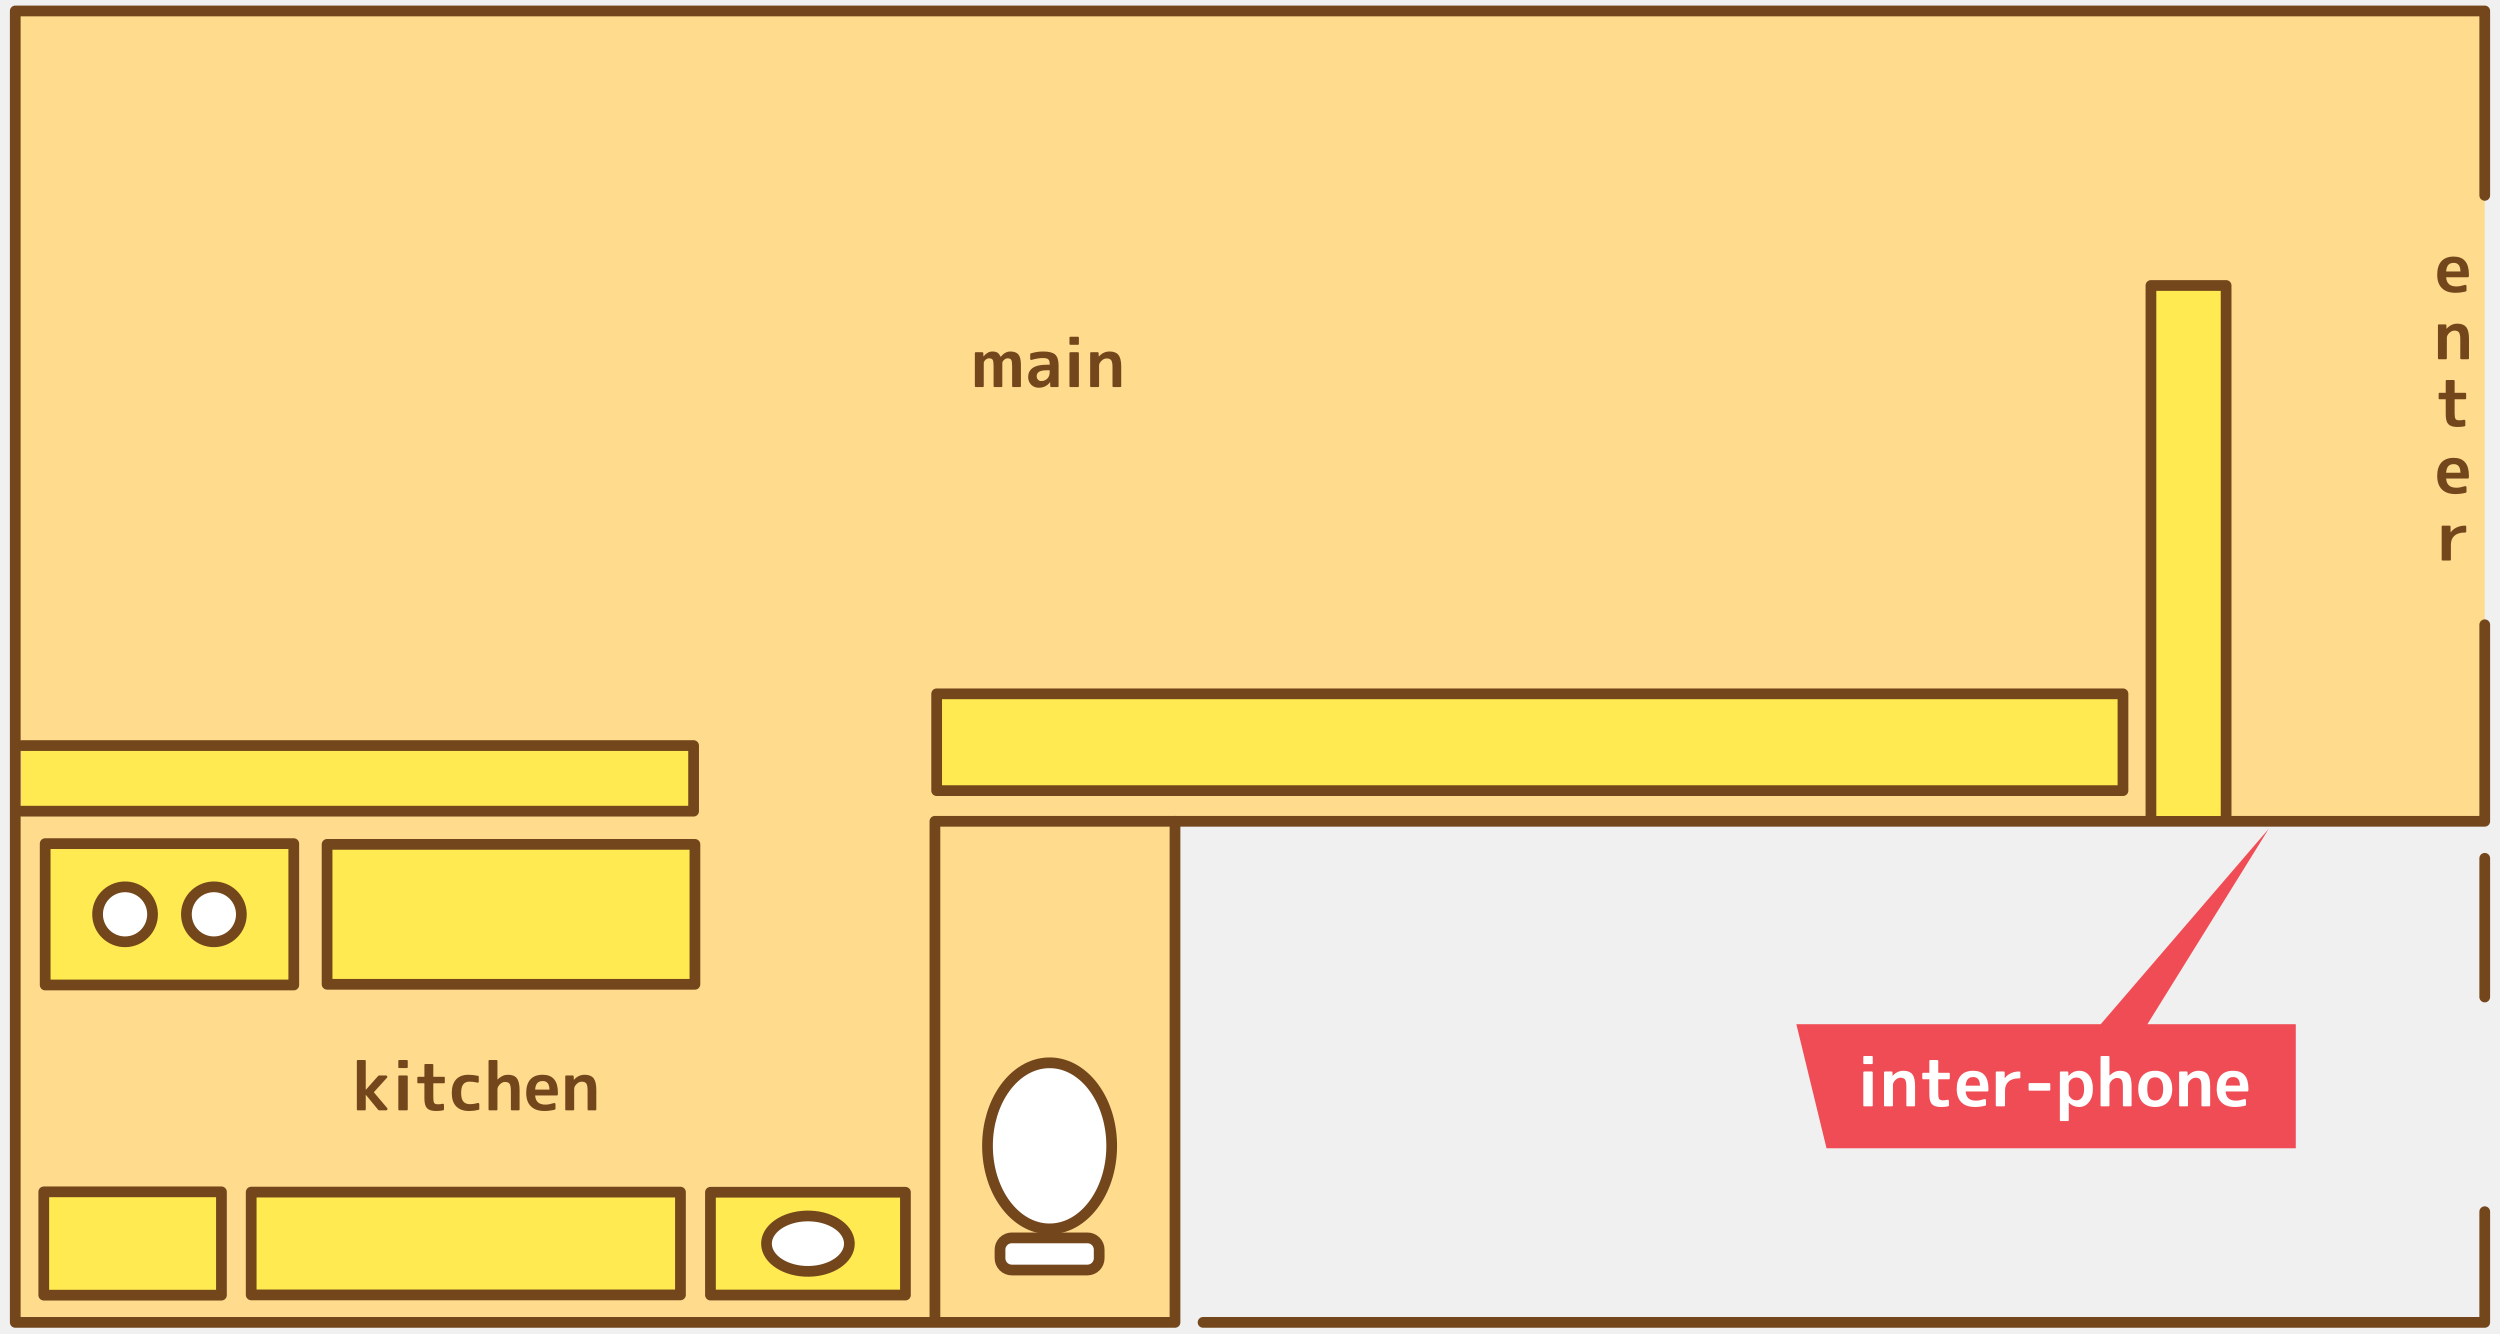
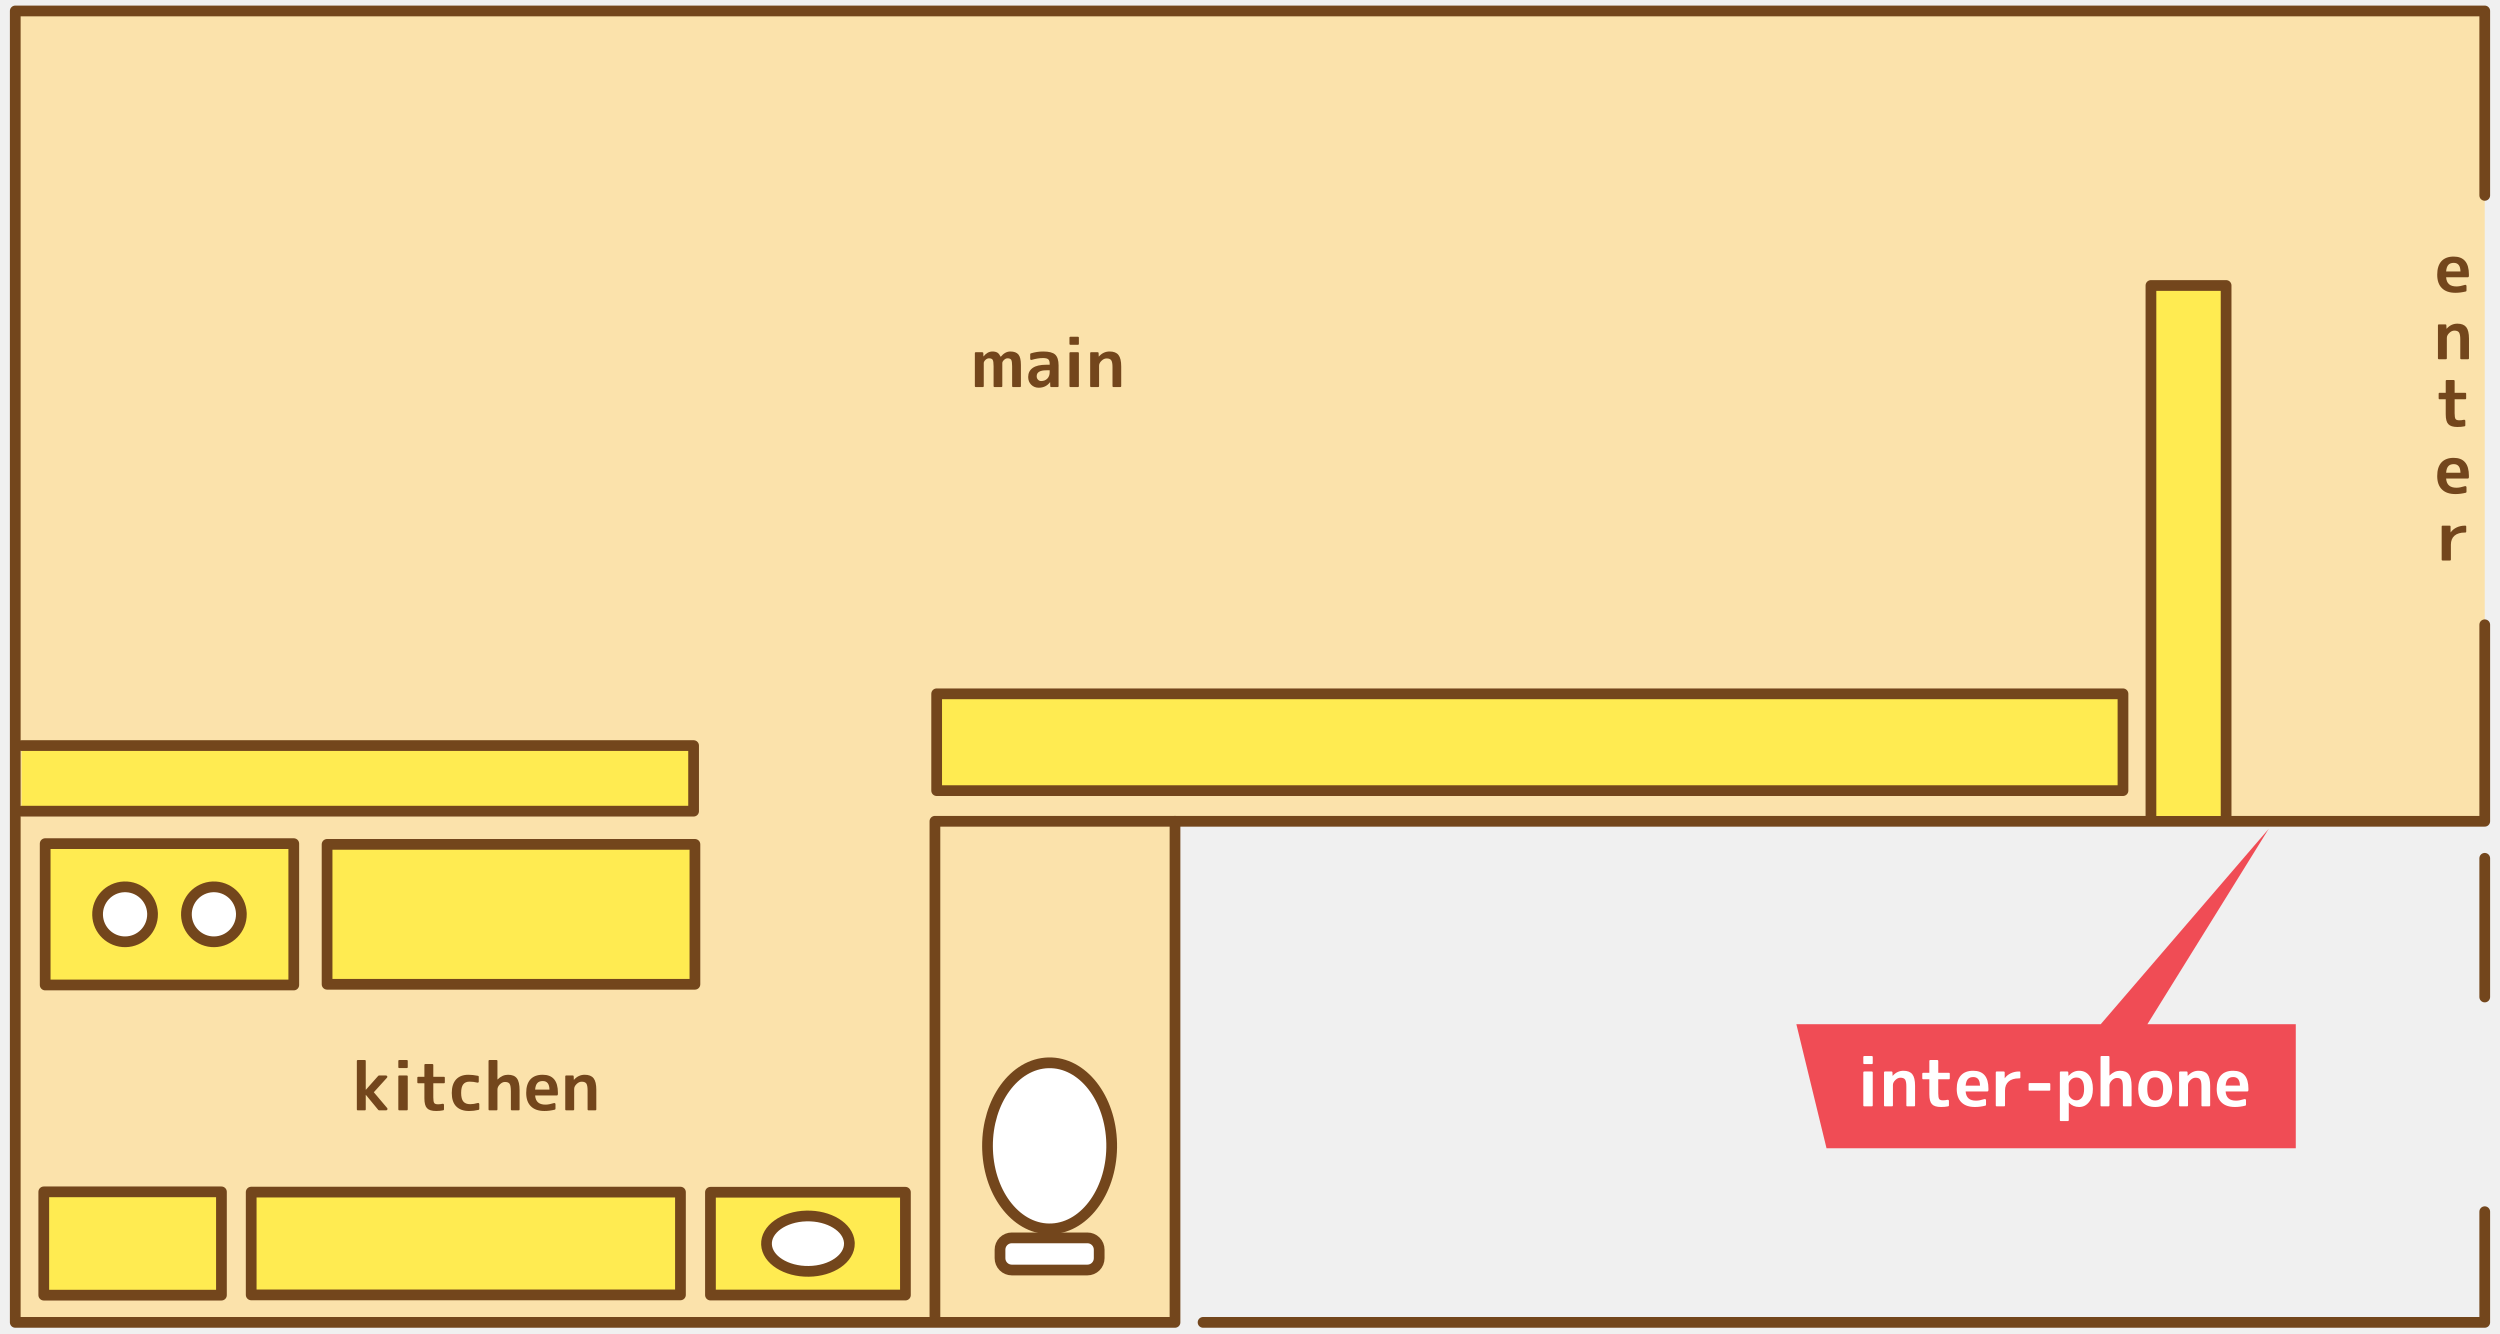
<svg xmlns="http://www.w3.org/2000/svg" viewBox="0 0 600 320" version="1.1" id="svg28" height="100%" width="100%">
  <defs id="defs32" />
-   <path style="fill:#ffdb8e;fill-opacity:1;stroke:#73461c;stroke-width:2.576;stroke-linecap:round;stroke-linejoin:round;stroke-opacity:1" d="M 596.338,46.891 V 2.63 H 3.662 V 317.37 H 282.001 V 197.105 h 314.338 v -47.164" id="path8" />
+   <path style="fill:#ffdb8e;fill-opacity:0.706;stroke:#73461c;stroke-width:2.576;stroke-linecap:round;stroke-linejoin:round;stroke-opacity:1" d="M 596.338,46.891 V 2.63 H 3.662 V 317.37 H 282.001 V 197.105 h 314.338 v -47.164" id="path8" />
  <path style="fill:#ffeb51;fill-opacity:1;stroke:#73461c;stroke-width:2.576;stroke-linecap:round;stroke-linejoin:round;stroke-opacity:1" d="m 78.5,202.648 h 88.281 v 33.577 H 78.5 Z" id="path4517" />
  <path style="fill:#ffeb51;fill-opacity:1;stroke:#73461c;stroke-width:2.576;stroke-linecap:round;stroke-linejoin:round;stroke-opacity:1" d="M 60.287,286.109 H 163.309 v 24.663 H 60.287 Z" id="path4507" />
  <path style="fill:#ffeb51;fill-opacity:1;stroke:#73461c;stroke-width:2.576;stroke-linecap:round;stroke-linejoin:round;stroke-opacity:1" d="m 10.506,286.047 h 42.639 v 24.787 H 10.506 Z" id="path4499" />
  <path style="fill:#ffeb51;fill-opacity:1;stroke:#73461c;stroke-width:2.576;stroke-linecap:round;stroke-linejoin:round;stroke-opacity:1" d="m 170.509,286.143 h 46.791 v 24.669 h -46.791 z" id="path12" />
  <path style="fill:#ffeb51;fill-opacity:1;stroke:#73461c;stroke-width:2.576;stroke-linecap:round;stroke-linejoin:round;stroke-opacity:1" d="m 10.842,202.475 h 59.664 v 33.922 H 10.842 Z" id="path4519" />
  <path style="fill:#ffeb51;fill-opacity:1;stroke:#73461c;stroke-width:2.576;stroke-linecap:round;stroke-linejoin:round;stroke-opacity:1" d="M 5.182,178.941 H 166.463 v 15.741 H 5.182" id="path4521" />
  <path style="fill:#ffeb51;fill-opacity:1;stroke:#73461c;stroke-width:2.576;stroke-linecap:round;stroke-linejoin:round;stroke-miterlimit:4;stroke-dasharray:none;stroke-opacity:1" d="M 224.798,166.513 H 509.514 V 189.752 H 224.798 Z" id="path4505" />
  <path style="fill:#ffeb51;fill-opacity:1;stroke:#73461c;stroke-width:2.576;stroke-linecap:round;stroke-linejoin:round;stroke-opacity:1" d="M 516.226,195.822 V 68.516 H 534.265 V 195.822" id="path14" />
  <path id="path4561" style="fill:#73461c;fill-opacity:1;stroke:none;stroke-width:2.576" d="m 235.741,84.531 q 0.094,0 0.173,0.063 0.079,0.063 0.079,0.157 l 0.031,0.786 h 0.032 q 0.927,-1.179 2.138,-1.179 0.724,0 1.195,0.283 0.409,0.252 0.77,0.975 h 0.032 q 1.022,-1.258 2.295,-1.258 1.321,0 1.934,0.723 0.598,0.708 0.598,2.501 v 5.079 q 0,0.236 -0.236,0.236 h -1.635 q -0.236,0 -0.236,-0.236 v -4.749 q 0,-1.179 -0.22,-1.556 -0.236,-0.362 -0.88,-0.362 -0.425,0 -0.833,0.378 -0.425,0.393 -0.425,0.77 v 5.519 q 0,0.236 -0.236,0.236 h -1.604 q -0.252,0 -0.252,-0.236 v -4.749 q 0,-1.195 -0.22,-1.556 -0.22,-0.362 -0.88,-0.362 -0.441,0 -0.849,0.378 -0.409,0.393 -0.409,0.77 v 5.519 q 0,0.236 -0.252,0.236 h -1.651 q -0.235,0 -0.235,-0.236 v -7.894 q 0,-0.236 0.235,-0.236 h 1.541 z m 14.607,-0.173 q 2.092,0 2.894,0.739 0.818,0.771 0.818,2.595 v 4.969 q 0,0.236 -0.236,0.236 h -1.525 q -0.236,0 -0.236,-0.236 l -0.031,-0.927 h -0.032 q -0.991,1.321 -2.705,1.321 -1.085,0 -1.808,-0.723 -0.724,-0.724 -0.724,-1.856 0,-1.4 1.085,-2.17 1.054,-0.77 3.271,-0.77 h 0.801 v -0.267 q 0,-0.756 -0.361,-1.054 -0.362,-0.283 -1.259,-0.283 -0.597,0 -1.274,0.11 -0.676,0.111 -1.431,0.331 -0.142,0.047 -0.252,-0.032 -0.094,-0.078 -0.094,-0.22 v -1.116 q 0,-0.157 0.173,-0.204 1.462,-0.441 2.924,-0.441 z m 0.77,4.514 q -2.311,0 -2.311,1.414 0,0.535 0.314,0.833 0.283,0.331 0.755,0.331 0.912,0 1.478,-0.581 0.567,-0.567 0.567,-1.557 v -0.441 h -0.803 z m 5.551,-4.105 q 0,-0.235 0.252,-0.235 h 1.76 q 0.252,0 0.252,0.235 v 7.894 q 0,0.236 -0.252,0.236 h -1.76 q -0.252,0 -0.252,-0.236 z m 0,-3.711 q 0,-0.236 0.252,-0.236 h 1.76 q 0.252,0 0.252,0.236 v 1.462 q 0,0.235 -0.252,0.235 h -1.76 q -0.252,0 -0.252,-0.235 z m 6.745,3.475 q 0.252,0 0.252,0.235 l 0.032,0.802 h 0.031 q 1.07,-1.211 2.579,-1.211 1.462,0 2.123,0.833 0.661,0.834 0.661,2.768 v 4.702 q 0,0.236 -0.252,0.236 h -1.603 q -0.236,0 -0.236,-0.236 v -4.544 q 0,-1.211 -0.314,-1.666 -0.314,-0.425 -1.101,-0.425 -0.66,0 -1.226,0.567 -0.582,0.55 -0.582,1.194 v 4.875 q 0,0.236 -0.252,0.236 h -1.651 q -0.236,0 -0.236,-0.236 v -7.894 q 0,-0.235 0.236,-0.235 z" />
  <path id="path4543" style="fill:#73461c;fill-opacity:1;stroke:none;stroke-width:2.576" d="m 87.781,261.543 h 0.031 l 2.988,-3.365 q 0.078,-0.063 0.172,-0.063 h 1.636 q 0.252,0 0.331,0.189 0.094,0.189 -0.079,0.362 l -3.145,3.475 3.207,3.79 q 0.142,0.173 0.047,0.361 -0.078,0.189 -0.314,0.189 h -1.683 q -0.077,0 -0.172,-0.078 l -2.988,-3.632 h -0.031 v 3.475 q 0,0.236 -0.236,0.236 H 85.879 q -0.237,0 -0.237,-0.236 v -11.604 q 0,-0.236 0.236,-0.236 h 1.667 q 0.236,0 0.236,0.236 z m 7.815,-3.193 q 0,-0.235 0.252,-0.235 h 1.76 q 0.252,0 0.252,0.236 v 7.894 q 0,0.235 -0.252,0.235 h -1.76 q -0.252,0 -0.252,-0.235 v -7.894 z m 0,-3.71 q 0,-0.236 0.252,-0.236 h 1.76 q 0.252,0 0.252,0.236 v 1.462 q 0,0.236 -0.252,0.236 h -1.76 q -0.252,0 -0.252,-0.236 z m 10.928,3.789 q 0.236,0 0.236,0.236 v 1.085 q 0,0.235 -0.236,0.235 h -2.532 v 3.381 q 0,1.037 0.22,1.353 0.204,0.314 0.927,0.314 0.535,0 1.054,-0.126 0.142,-0.031 0.252,0.047 0.111,0.064 0.111,0.221 v 1.085 q 0,0.189 -0.204,0.22 -0.756,0.158 -1.683,0.158 -1.572,0 -2.186,-0.677 -0.629,-0.644 -0.629,-2.374 v -3.601 h -1.462 q -0.236,0 -0.236,-0.235 v -1.085 q 0,-0.236 0.236,-0.236 h 1.462 v -2.814 q 0,-0.252 0.235,-0.252 h 1.651 q 0.252,0 0.252,0.252 v 2.814 z m 1.903,3.869 q 0,-2.091 1.037,-3.239 1.037,-1.116 2.956,-1.116 1.038,0 2.296,0.252 0.189,0.031 0.189,0.22 v 1.164 q 0,0.142 -0.111,0.22 -0.094,0.064 -0.22,0.032 -0.959,-0.236 -1.887,-0.236 -1.006,0 -1.51,0.645 -0.503,0.644 -0.503,2.06 0,1.446 0.534,2.076 0.535,0.629 1.636,0.629 0.865,0 1.808,-0.283 0.142,-0.046 0.252,0.032 0.126,0.079 0.126,0.236 v 1.148 q 0,0.189 -0.189,0.235 -1.132,0.268 -2.265,0.268 -1.997,0 -3.081,-1.101 -1.07,-1.085 -1.07,-3.239 z m 10.958,-3.224 h 0.033 q 1.132,-1.132 2.499,-1.132 1.479,0 2.124,0.849 0.66,0.848 0.66,2.861 v 4.592 q 0,0.235 -0.236,0.235 h -1.62 q -0.235,0 -0.235,-0.235 v -4.277 q 0,-1.384 -0.299,-1.84 -0.299,-0.456 -1.116,-0.456 -0.645,0 -1.227,0.581 -0.581,0.582 -0.581,1.243 v 4.749 q 0,0.235 -0.236,0.235 h -1.666 q -0.236,0 -0.236,-0.235 V 254.641 q 0,-0.236 0.235,-0.236 h 1.667 q 0.236,0 0.236,0.236 v 4.434 z m 12.486,2.437 q -0.032,-2.059 -1.604,-2.059 -0.865,0 -1.29,0.471 -0.455,0.472 -0.55,1.589 h 3.444 z m -3.444,1.4 q 0.094,1.148 0.707,1.666 0.598,0.535 1.793,0.535 0.818,0 2.028,-0.377 0.142,-0.047 0.252,0.047 0.11,0.078 0.11,0.236 v 1.069 q 0,0.189 -0.173,0.235 -1.29,0.315 -2.484,0.315 -2.107,0 -3.224,-1.101 -1.148,-1.101 -1.148,-3.239 0,-2.123 1.006,-3.239 1.022,-1.116 2.94,-1.116 3.664,0 3.664,4.308 v 0.22 q 0,0.094 -0.016,0.221 -0.031,0.22 -0.235,0.22 h -5.221 z m 9.009,-4.796 q 0.252,0 0.252,0.236 l 0.032,0.802 h 0.032 q 1.069,-1.211 2.579,-1.211 1.462,0 2.122,0.833 0.661,0.833 0.661,2.768 v 4.702 q 0,0.235 -0.252,0.235 h -1.604 q -0.236,0 -0.236,-0.235 v -4.545 q 0,-1.211 -0.314,-1.666 -0.314,-0.425 -1.101,-0.425 -0.66,0 -1.226,0.566 -0.581,0.55 -0.581,1.195 v 4.874 q 0,0.235 -0.252,0.235 h -1.651 q -0.236,0 -0.236,-0.235 v -7.894 q 0,-0.236 0.236,-0.236 z" />
  <path id="path2" style="fill:#73461c;fill-opacity:1;stroke:none;stroke-width:2.576" d="m 590.512,65.147 q -0.032,-2.059 -1.604,-2.059 -0.865,0 -1.289,0.471 -0.456,0.472 -0.55,1.589 h 3.444 z m -3.444,1.4 q 0.094,1.148 0.708,1.666 0.598,0.535 1.792,0.535 0.818,0 2.028,-0.378 0.142,-0.046 0.252,0.048 0.111,0.078 0.111,0.235 v 1.07 q 0,0.189 -0.173,0.235 -1.289,0.314 -2.484,0.314 -2.107,0 -3.224,-1.1 -1.147,-1.101 -1.147,-3.239 0,-2.123 1.006,-3.239 1.022,-1.116 2.94,-1.116 3.663,0 3.663,4.308 v 0.22 q 0,0.094 -0.015,0.22 -0.032,0.221 -0.236,0.221 z m -0.189,11.305 q 0.252,0 0.252,0.236 l 0.032,0.802 h 0.031 q 1.07,-1.211 2.579,-1.211 1.462,0 2.123,0.833 0.661,0.833 0.661,2.768 v 4.702 q 0,0.235 -0.252,0.235 h -1.603 q -0.236,0 -0.236,-0.235 v -4.544 q 0,-1.211 -0.314,-1.667 -0.314,-0.424 -1.101,-0.424 -0.66,0 -1.226,0.566 -0.582,0.55 -0.582,1.195 v 4.875 q 0,0.235 -0.252,0.235 h -1.651 q -0.236,0 -0.236,-0.235 v -7.894 q 0,-0.236 0.236,-0.236 z m 4.764,16.416 q 0.236,0 0.236,0.236 v 1.085 q 0,0.236 -0.236,0.236 h -2.532 v 3.381 q 0,1.037 0.221,1.353 0.204,0.314 0.927,0.314 0.535,0 1.054,-0.126 0.142,-0.031 0.252,0.047 0.11,0.063 0.11,0.221 v 1.085 q 0,0.189 -0.204,0.22 -0.755,0.157 -1.683,0.157 -1.572,0 -2.185,-0.676 -0.629,-0.644 -0.629,-2.374 v -3.601 h -1.462 q -0.235,0 -0.235,-0.236 v -1.085 q 0,-0.236 0.235,-0.236 h 1.462 v -2.814 q 0,-0.252 0.236,-0.252 h 1.651 q 0.252,0 0.252,0.252 v 2.814 z m -1.132,19.184 q -0.032,-2.059 -1.604,-2.059 -0.865,0 -1.289,0.471 -0.456,0.472 -0.55,1.589 h 3.444 z m -3.444,1.4 q 0.094,1.148 0.708,1.666 0.598,0.535 1.792,0.535 0.818,0 2.028,-0.378 0.142,-0.046 0.252,0.048 0.111,0.078 0.111,0.235 v 1.07 q 0,0.189 -0.173,0.235 -1.289,0.314 -2.484,0.314 -2.107,0 -3.224,-1.1 -1.147,-1.101 -1.147,-3.239 0,-2.123 1.006,-3.239 1.022,-1.116 2.94,-1.116 3.663,0 3.663,4.308 v 0.22 q 0,0.094 -0.015,0.22 -0.032,0.221 -0.236,0.221 z m 0.818,11.305 q 0.252,0 0.252,0.236 v 1.368 h 0.032 q 0.503,-0.723 1.431,-1.179 0.912,-0.425 1.981,-0.425 h 0.079 q 0.235,0 0.235,0.236 v 1.179 q 0,0.236 -0.235,0.236 h -0.079 q -1.635,0 -2.5,0.755 -0.865,0.755 -0.865,2.17 v 3.554 q 0,0.235 -0.236,0.235 h -1.746 q -0.235,0 -0.235,-0.235 v -7.894 q 0,-0.236 0.235,-0.236 z" />
  <path style="fill:none;stroke:#73461c;stroke-width:2.576;stroke-linecap:round;stroke-linejoin:round;stroke-opacity:1" d="M 282.001,197.105 H 224.382 V 317.06" id="path4523" />
  <path style="fill:#ffffff;fill-opacity:1;stroke:#73461c;stroke-width:2.576;stroke-opacity:1" d="M 260.967,304.804 H 242.839 a 2.831,2.831 0 0 1 -2.837,-2.838 v -2.039 a 2.831,2.831 0 0 1 2.837,-2.838 h 18.128 a 2.831,2.831 0 0 1 2.837,2.838 v 2.039 a 2.831,2.831 0 0 1 -2.837,2.838 z" id="path10" />
  <path style="fill:#ffffff;fill-opacity:1;stroke:#73461c;stroke-width:2.576;stroke-opacity:1" d="m 237,275.192 c -0.078,-10.932 6.443,-19.907 14.617,-20.118 8.173,-0.21 14.948,8.423 15.184,19.351 0.237,10.928 -6.153,20.071 -14.321,20.494 -8.169,0.422 -15.067,-8.033 -15.463,-18.953 z" id="path4527" />
  <path style="fill:#ffffff;fill-opacity:1;stroke:#73461c;stroke-width:2.576;stroke-opacity:1" d="m 203.853,298.415 c 0.052,3.646 -4.301,6.64 -9.756,6.71 -5.455,0.07 -9.977,-2.809 -10.135,-6.454 -0.158,-3.645 4.107,-6.695 9.559,-6.836 5.451,-0.141 10.055,2.679 10.32,6.32 z" id="path4509" />
  <path style="fill:#ffffff;fill-opacity:1;stroke:#73461c;stroke-width:2.576;stroke-opacity:1" d="m 57.928,219.374 c 0.035,3.617 -2.851,6.587 -6.468,6.657 -3.617,0.07 -6.615,-2.787 -6.72,-6.404 -0.105,-3.616 2.723,-6.642 6.338,-6.782 3.615,-0.14 6.668,2.658 6.843,6.271 z" id="path4503" />
  <path style="fill:#ffffff;fill-opacity:1;stroke:#73461c;stroke-width:2.576;stroke-opacity:1" d="m 36.611,219.374 c 0.035,3.618 -2.852,6.588 -6.469,6.657 -3.617,0.07 -6.615,-2.787 -6.72,-6.404 -0.105,-3.616 2.723,-6.642 6.338,-6.782 3.615,-0.141 6.669,2.657 6.844,6.271 z" id="path4501" />
  <path style="stroke:#73461c;stroke-width:2.576;stroke-linecap:round;stroke-linejoin:round;stroke-miterlimit:4;stroke-dasharray:none;stroke-opacity:1" d="m 596.338,205.994 v 33.288" id="path4495" />
  <path style="fill:none;fill-opacity:1;stroke:#73461c;stroke-width:2.576;stroke-linecap:round;stroke-linejoin:round;stroke-miterlimit:4;stroke-dasharray:none;stroke-opacity:1" d="m 596.338,290.807 v 26.563 H 288.737" id="path16" />
  <path id="path18" style="fill:#f04c55;stroke:none;stroke-width:2.576;stroke-opacity:1;fill-opacity:1" d="m 544.508,198.896 -40.341,46.919 h -73.042 l 7.24,29.764 h 112.623 v -29.764 h -35.614 l 29.133,-46.919" />
  <path id="path4573" style="fill:#ffffff;fill-opacity:1;stroke:none;stroke-width:2.576;stroke-opacity:1" d="m 447.193,257.394 q 0,-0.236 0.252,-0.236 h 1.761 q 0.252,0 0.252,0.236 v 7.894 q 0,0.236 -0.252,0.236 h -1.76 q -0.252,0 -0.252,-0.236 z m 0,-3.711 q 0,-0.236 0.252,-0.236 h 1.761 q 0.252,0 0.252,0.236 v 1.462 q 0,0.235 -0.252,0.235 h -1.76 q -0.252,0 -0.252,-0.235 z m 6.746,3.474 q 0.252,0 0.252,0.236 l 0.031,0.802 h 0.032 q 1.069,-1.211 2.579,-1.211 1.462,0 2.123,0.833 0.66,0.833 0.66,2.768 v 4.702 q 0,0.236 -0.252,0.236 h -1.604 q -0.236,0 -0.236,-0.236 v -4.545 q 0,-1.211 -0.314,-1.666 -0.314,-0.425 -1.101,-0.425 -0.66,0 -1.226,0.567 -0.581,0.55 -0.581,1.194 v 4.875 q 0,0.236 -0.252,0.236 h -1.651 q -0.236,0 -0.236,-0.236 v -7.894 q 0,-0.236 0.236,-0.236 z m 13.774,0.315 q 0.235,0 0.235,0.235 v 1.085 q 0,0.235 -0.235,0.235 h -2.532 v 3.381 q 0,1.038 0.22,1.353 0.204,0.314 0.927,0.314 0.535,0 1.054,-0.125 0.142,-0.032 0.252,0.046 0.11,0.064 0.11,0.221 v 1.085 q 0,0.189 -0.204,0.221 -0.755,0.157 -1.682,0.157 -1.572,0 -2.186,-0.677 -0.629,-0.644 -0.629,-2.374 v -3.601 h -1.462 q -0.236,0 -0.236,-0.235 v -1.085 q 0,-0.235 0.236,-0.235 h 1.462 v -2.815 q 0,-0.252 0.236,-0.252 h 1.651 q 0.252,0 0.252,0.252 v 2.815 z m 7.485,3.081 q -0.032,-2.059 -1.604,-2.059 -0.865,0 -1.29,0.472 -0.455,0.471 -0.55,1.587 z m -3.444,1.4 q 0.094,1.148 0.707,1.667 0.598,0.535 1.793,0.535 0.818,0 2.028,-0.378 0.142,-0.047 0.252,0.047 0.11,0.079 0.11,0.236 v 1.069 q 0,0.189 -0.173,0.235 -1.29,0.315 -2.484,0.315 -2.107,0 -3.224,-1.101 -1.148,-1.101 -1.148,-3.239 0,-2.123 1.006,-3.239 1.022,-1.116 2.94,-1.116 3.663,0 3.663,4.308 v 0.22 q 0,0.094 -0.015,0.221 -0.031,0.22 -0.235,0.22 h -5.221 z m 9.12,-4.796 q 0.252,0 0.252,0.236 v 1.368 h 0.031 q 0.503,-0.723 1.431,-1.179 0.912,-0.425 1.982,-0.425 h 0.078 q 0.236,0 0.236,0.236 v 1.179 q 0,0.236 -0.236,0.236 h -0.078 q -1.636,0 -2.501,0.755 -0.865,0.755 -0.865,2.17 v 3.554 q 0,0.236 -0.236,0.236 h -1.745 q -0.236,0 -0.236,-0.236 v -7.894 q 0,-0.236 0.236,-0.236 z m 5.991,3.019 q 0,-0.236 0.236,-0.236 h 4.717 q 0.252,0 0.252,0.236 v 1.353 q 0,0.235 -0.252,0.235 h -4.717 q -0.236,0 -0.236,-0.235 z m 9.277,-3.018 q 0.252,0 0.252,0.235 l 0.032,0.802 h 0.031 q 1.069,-1.211 2.532,-1.211 1.525,0 2.406,1.132 0.896,1.148 0.896,3.224 0,2.028 -0.927,3.16 -0.927,1.18 -2.374,1.18 -1.431,0 -2.453,-1.022 h -0.032 v 4.167 q 0,0.235 -0.252,0.235 h -1.651 q -0.236,0 -0.236,-0.235 v -11.432 q 0,-0.236 0.236,-0.236 h 1.541 z m 4.041,4.182 q 0,-2.736 -1.839,-2.736 -0.756,0 -1.29,0.488 -0.567,0.519 -0.567,1.147 v 2.186 q 0,0.629 0.567,1.148 0.535,0.503 1.29,0.503 0.848,0 1.352,-0.692 0.488,-0.691 0.488,-2.044 z m 6.086,-3.224 h 0.031 q 1.132,-1.132 2.5,-1.132 1.478,0 2.123,0.849 0.66,0.848 0.66,2.861 v 4.592 q 0,0.236 -0.236,0.236 h -1.62 q -0.235,0 -0.235,-0.236 v -4.277 q 0,-1.384 -0.299,-1.84 -0.299,-0.455 -1.116,-0.455 -0.645,0 -1.226,0.581 -0.582,0.581 -0.582,1.242 v 4.749 q 0,0.236 -0.236,0.236 h -1.666 q -0.236,0 -0.236,-0.236 v -11.604 q 0,-0.236 0.235,-0.236 h 1.667 q 0.236,0 0.236,0.236 v 4.434 z m 10.975,6.007 q 1.918,0 1.918,-2.783 0,-2.783 -1.918,-2.783 -0.975,0 -1.447,0.661 -0.455,0.66 -0.455,2.122 0,1.462 0.455,2.123 0.472,0.66 1.447,0.66 z m -3.019,-5.991 q 1.101,-1.148 3.019,-1.148 1.918,0 3.003,1.148 1.085,1.132 1.085,3.207 0,2.076 -1.085,3.207 -1.085,1.133 -3.003,1.133 -1.934,0 -3.019,-1.116 -1.054,-1.133 -1.054,-3.224 0,-2.06 1.054,-3.207 z m 10.535,-0.976 q 0.252,0 0.252,0.236 l 0.032,0.802 h 0.031 q 1.07,-1.211 2.579,-1.211 1.462,0 2.123,0.833 0.661,0.833 0.661,2.768 v 4.702 q 0,0.236 -0.252,0.236 h -1.603 q -0.236,0 -0.236,-0.236 v -4.545 q 0,-1.211 -0.314,-1.666 -0.314,-0.425 -1.101,-0.425 -0.66,0 -1.226,0.567 -0.582,0.55 -0.582,1.194 v 4.875 q 0,0.236 -0.252,0.236 h -1.651 q -0.236,0 -0.236,-0.236 v -7.894 q 0,-0.236 0.236,-0.236 z m 12.831,3.396 q -0.032,-2.059 -1.604,-2.059 -0.865,0 -1.289,0.472 -0.456,0.471 -0.55,1.587 z m -3.444,1.4 q 0.094,1.148 0.708,1.667 0.597,0.535 1.792,0.535 0.818,0 2.028,-0.378 0.142,-0.047 0.252,0.047 0.11,0.079 0.11,0.236 v 1.069 q 0,0.189 -0.173,0.235 -1.29,0.315 -2.484,0.315 -2.107,0 -3.224,-1.101 -1.148,-1.101 -1.148,-3.239 0,-2.123 1.006,-3.239 1.022,-1.116 2.94,-1.116 3.664,0 3.664,4.308 v 0.22 q 0,0.094 -0.016,0.221 -0.031,0.22 -0.235,0.22 h -5.221 z" />
</svg>
